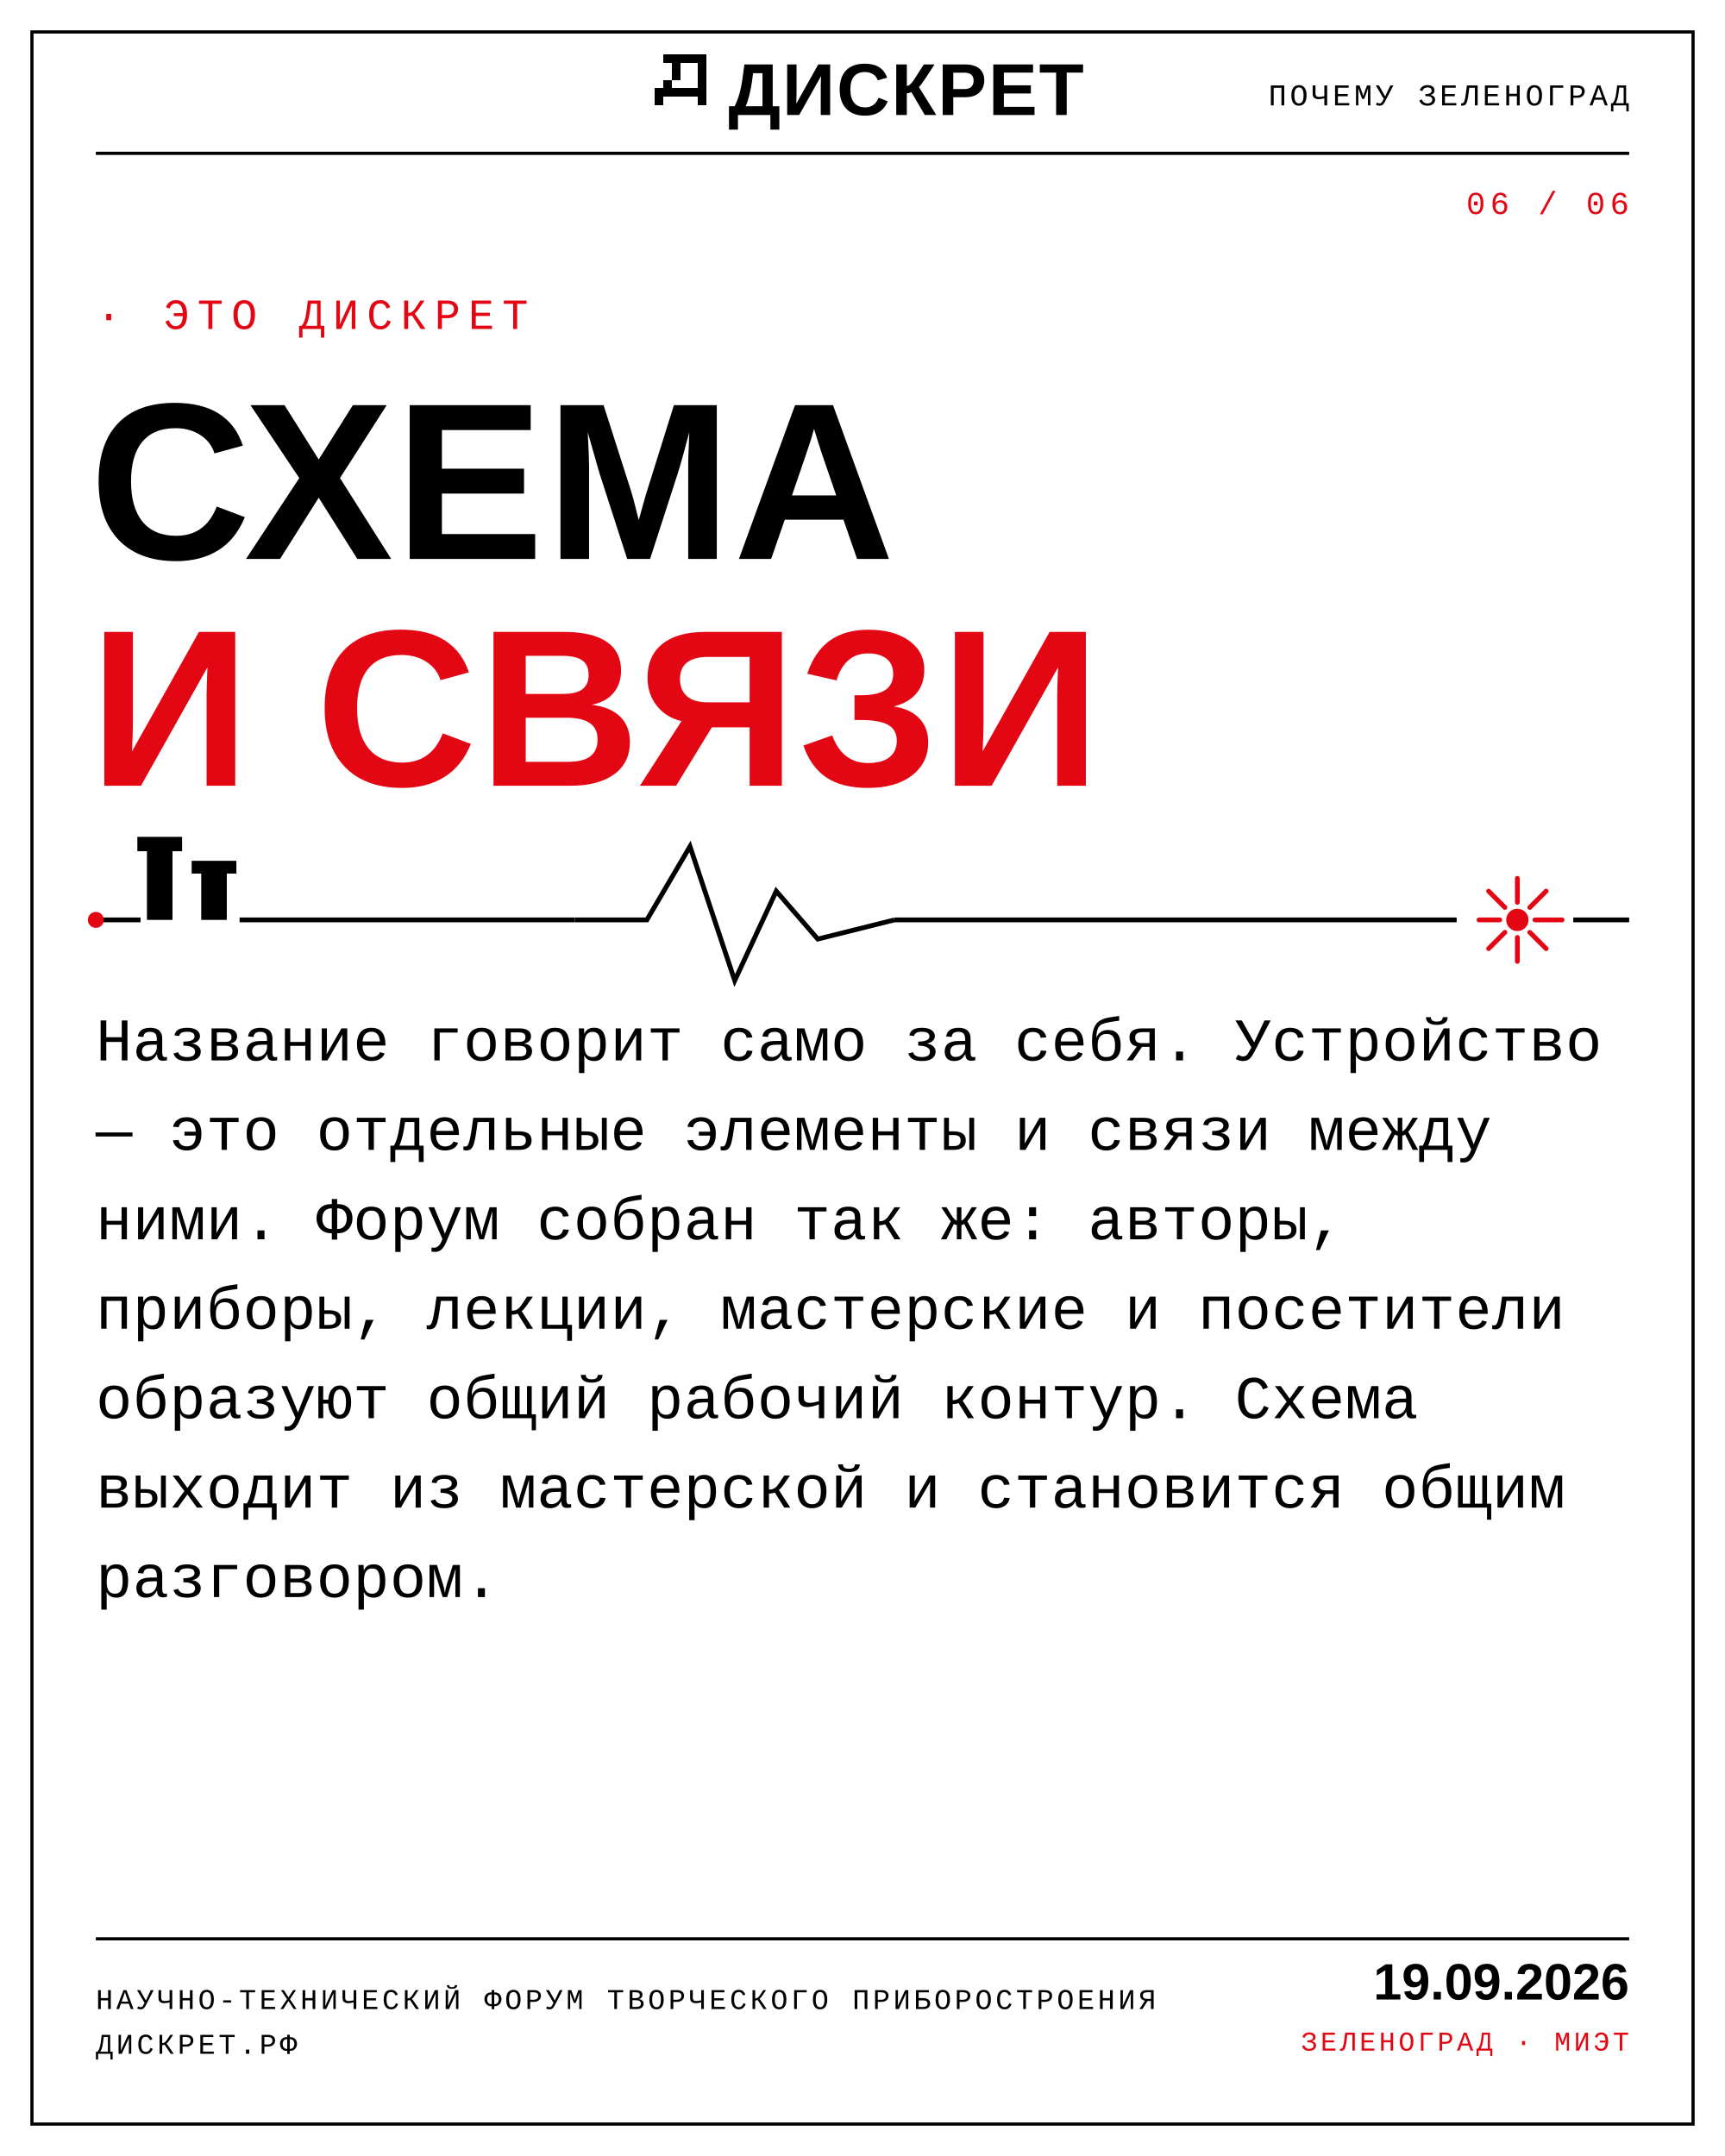
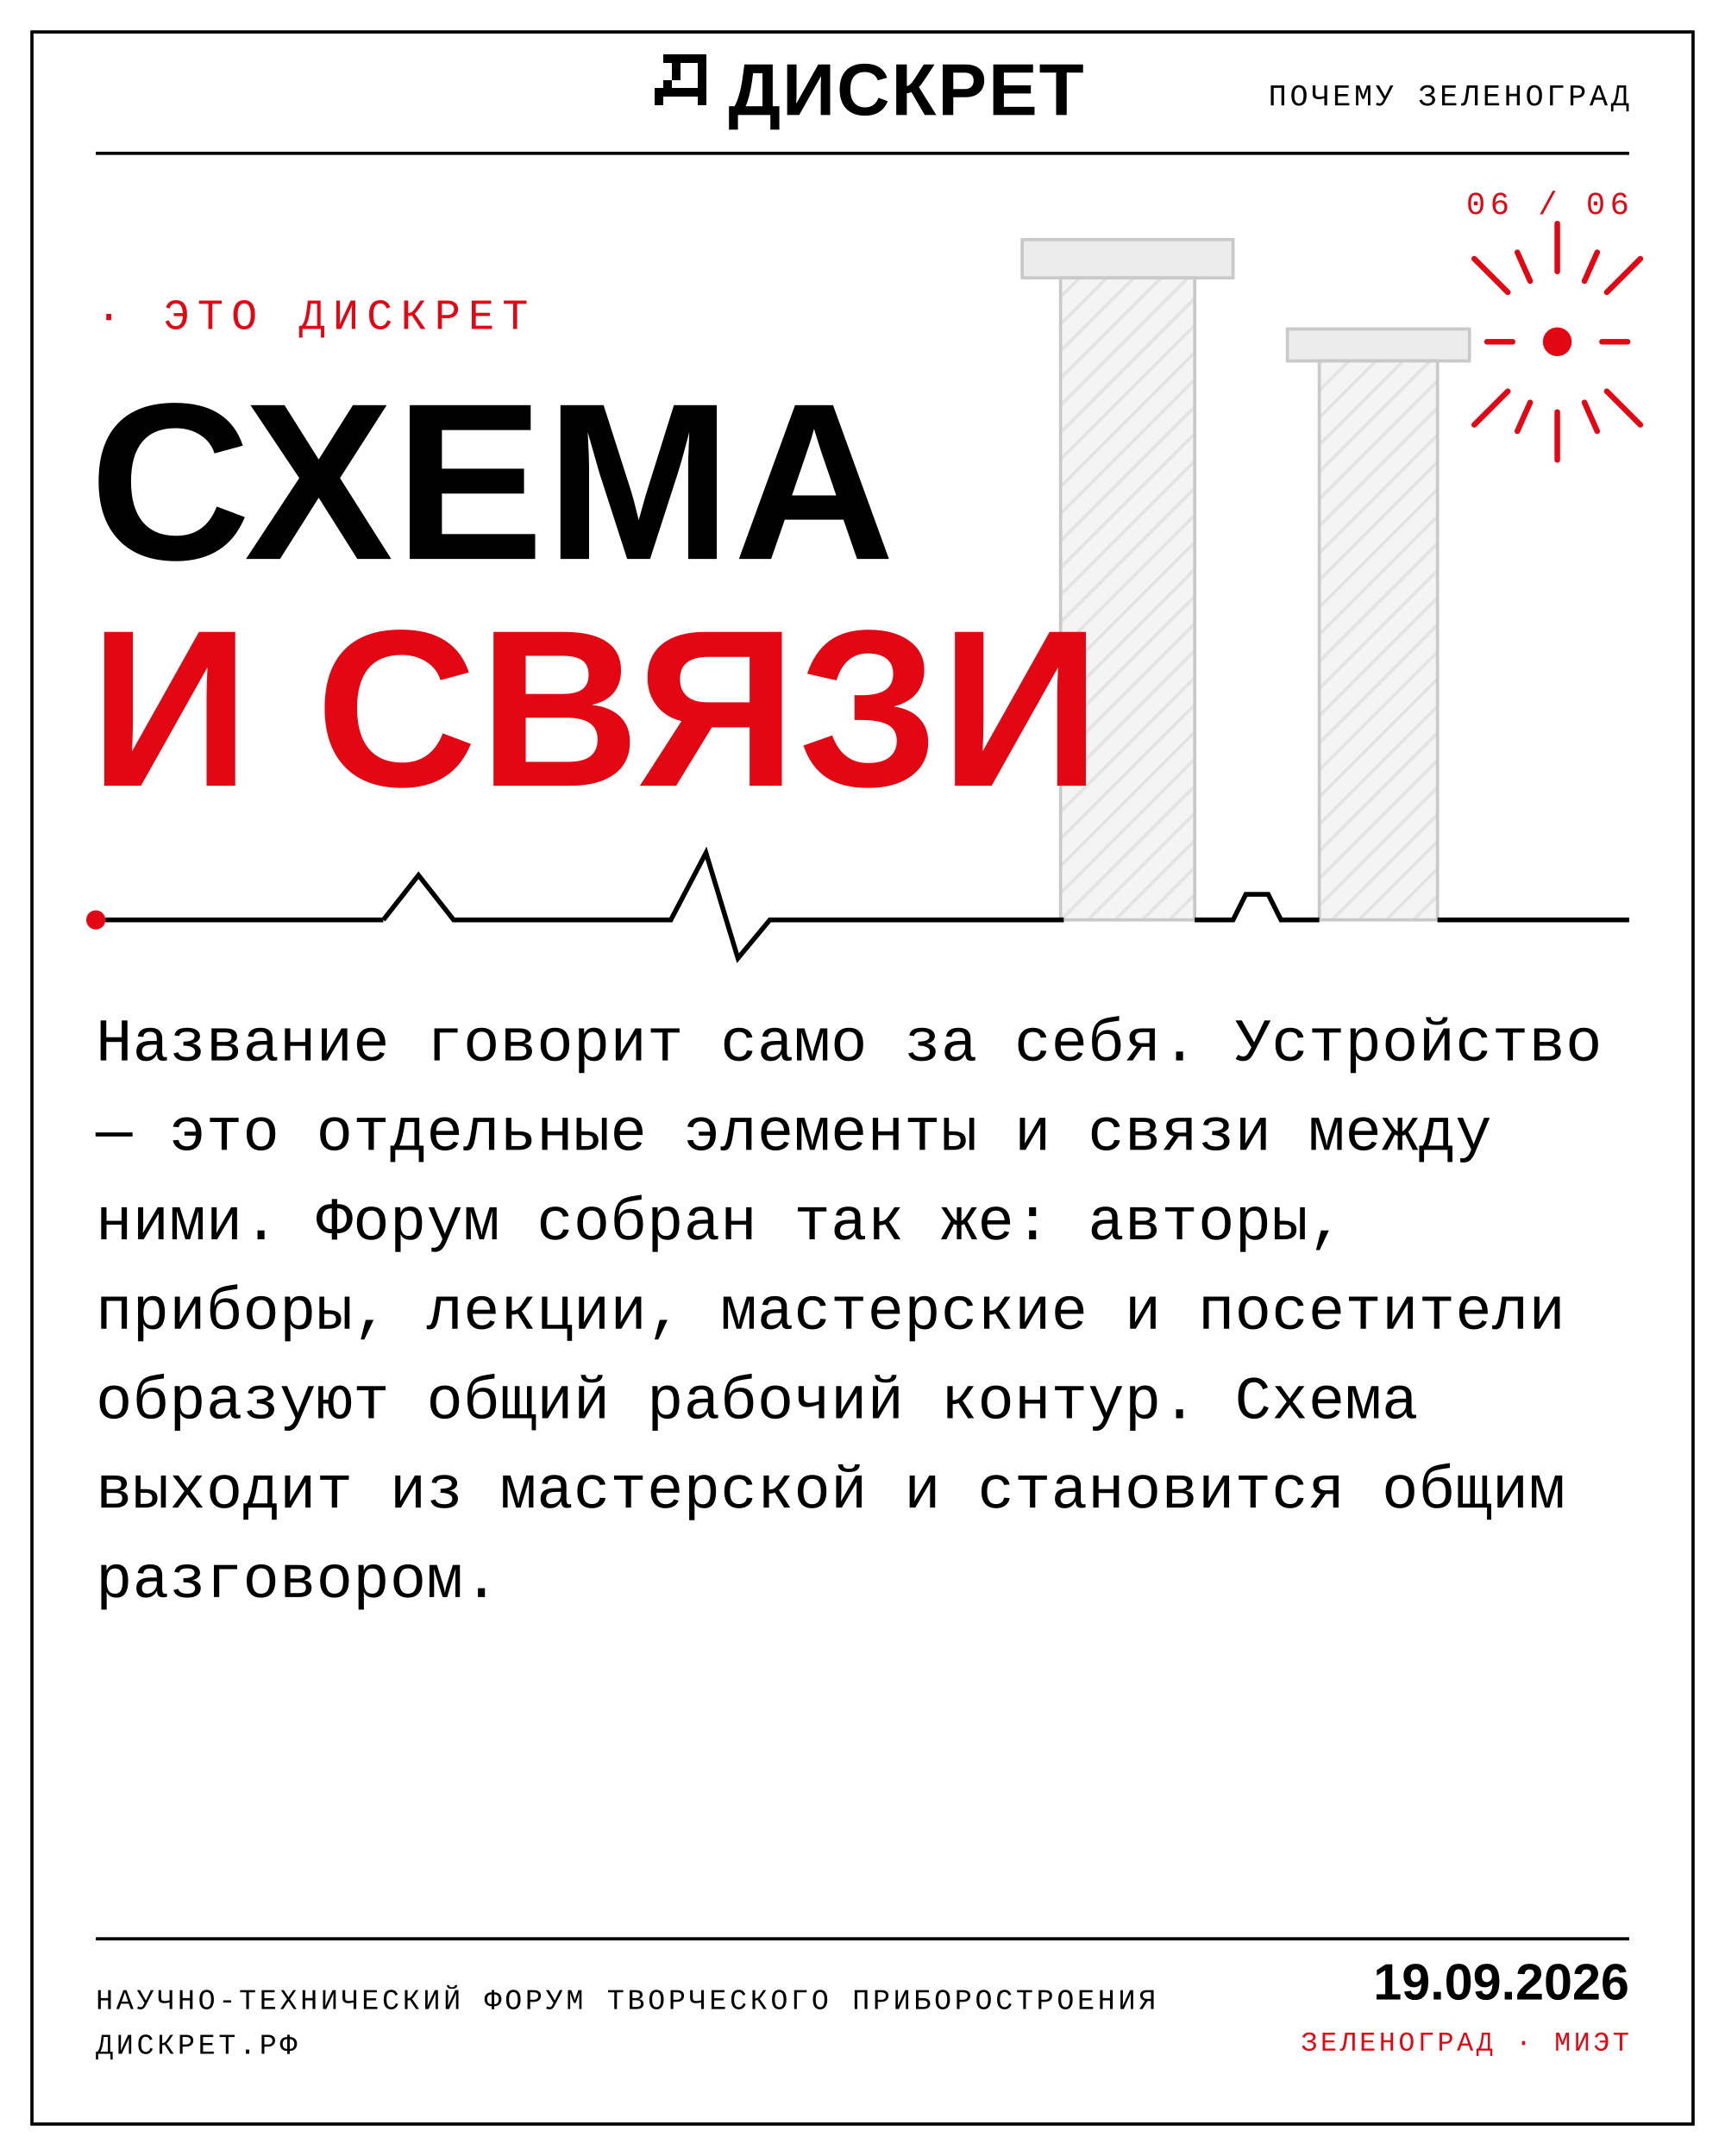
<svg xmlns="http://www.w3.org/2000/svg" width="1080" height="1350" viewBox="0 0 1080 1350" fill="none" font-family="'Arial Narrow','Helvetica Neue',Arial,sans-serif">
  <defs>
    <g id="logoD" shape-rendering="crispEdges" transform="scale(0.66667)">
      <rect x="10" y="0" width="2" height="12" />
      <rect x="2" y="0" width="8" height="2" />
      <rect x="4" y="2" width="2" height="4" />
      <rect x="2" y="6" width="2" height="2" />
      <rect x="0" y="8" width="12" height="2" />
      <rect x="0" y="10" width="2" height="2" />
    </g>
+     <pattern id="th" width="12" height="12" patternTransform="rotate(45)" patternUnits="userSpaceOnUse">
+       <rect width="12" height="12" fill="#f4f4f4" />
+       <line x1="0" y1="0" x2="0" y2="12" stroke="#e3e3e3" stroke-width="4" />
+     </pattern>
  </defs>
  <rect width="1080" height="1350" fill="#FFFFFF" />
  <rect x="20" y="20" width="1040" height="1310" fill="none" stroke="#000" stroke-width="2" />
  <use href="#logoD" fill="#000" transform="translate(410,34) scale(4.0)" />
  <text x="456" y="72" font-weight="800" font-size="46" letter-spacing="1" fill="#000">ДИСКРЕТ</text>
  <text x="1020" y="66" text-anchor="end" font-family="'Courier New',monospace" font-size="19" letter-spacing="2" fill="#000">ПОЧЕМУ ЗЕЛЕНОГРАД</text>
  <line x1="60" y1="96" x2="1020" y2="96" stroke="#000" stroke-width="2" />
  <text x="1020" y="134" text-anchor="end" font-family="'Courier New',monospace" font-size="20" letter-spacing="3" fill="#E30613">06 / 06</text>
+   <g stroke="#c9c9c9" stroke-width="2">
+     <rect x="640" y="150" width="132" height="24" fill="#ececec" />
+     <rect x="664" y="174" width="84" height="402" fill="url(#th)" />
+     <rect x="806" y="206" width="114" height="20" fill="#ececec" />
+     <rect x="826" y="226" width="74" height="350" fill="url(#th)" />
+   </g>
+   <g stroke="#E30613" stroke-width="3.5" stroke-linecap="round">
+     <line x1="975" y1="170" x2="975" y2="140" />
+     <line x1="975" y1="258" x2="975" y2="288" />
+     <line x1="931" y1="214" x2="947" y2="214" />
+     <line x1="1003" y1="214" x2="1019" y2="214" />
+     <line x1="944" y1="183" x2="923" y2="162" />
+     <line x1="1006" y1="183" x2="1027" y2="162" />
+     <line x1="944" y1="245" x2="923" y2="266" />
+     <line x1="1006" y1="245" x2="1027" y2="266" />
+     <line x1="958" y1="176" x2="950" y2="158" />
+     <line x1="992" y1="176" x2="1000" y2="158" />
+     <line x1="958" y1="252" x2="950" y2="270" />
+     <line x1="992" y1="252" x2="1000" y2="270" />
+   </g>
+   <circle cx="975" cy="214" r="9" fill="#E30613" />
  <text x="60" y="206" font-family="'Courier New',monospace" font-size="27" letter-spacing="5" fill="#E30613">· ЭТО ДИСКРЕТ</text>
  <text x="56" y="350" font-weight="800" font-size="140" letter-spacing="1" fill="#000">СХЕМА</text>
  <text x="56" y="492" font-weight="800" font-size="140" letter-spacing="1" fill="#E30613">И СВЯЗИ</text>
+   <circle cx="60" cy="576" r="6" fill="#E30613" />
  <g stroke="#000" stroke-width="3" fill="none">
-     <line x1="60" y1="576" x2="88" y2="576" />
-     <line x1="150" y1="576" x2="360" y2="576" />
-     <polyline points="360,576 405,576 432,530 460,614 486,558 512,588 560,576" />
-     <line x1="560" y1="576" x2="912" y2="576" />
+     <line x1="66" y1="576" x2="240" y2="576" />
+     <polyline points="240,576 262,548 284,576 420,576 442,534 462,600 482,576 666,576" />
+     <polyline points="748,576 772,576 780,560 794,560 802,576 826,576" />
+     <line x1="900" y1="576" x2="1020" y2="576" />
  </g>
-   <g fill="#000">
-     <rect x="92" y="532" width="16" height="44" />
-     <rect x="86" y="524" width="28" height="9" />
-     <rect x="126" y="546" width="16" height="30" />
-     <rect x="120" y="539" width="28" height="8" />
-   </g>
-   <g stroke="#E30613" stroke-width="3" stroke-linecap="round">
-     <line x1="961" y1="576" x2="978" y2="576" />
-     <line x1="939" y1="576" x2="926" y2="576" />
-     <line x1="950" y1="565" x2="950" y2="550" />
-     <line x1="950" y1="587" x2="950" y2="602" />
-     <line x1="957.8" y1="568.2" x2="968" y2="558" />
-     <line x1="942.2" y1="583.8" x2="932" y2="594" />
-     <line x1="957.8" y1="583.8" x2="968" y2="594" />
-     <line x1="942.2" y1="568.2" x2="932" y2="558" />
-   </g>
-   <circle cx="950" cy="576" r="7" fill="#E30613" />
-   <circle cx="60" cy="576" r="5" fill="#E30613" />
-   <line x1="985" y1="576" x2="1020" y2="576" stroke="#000" stroke-width="3" />
  <text x="60" y="664" font-family="'Courier New',monospace" font-size="38" letter-spacing="0.2" fill="#000">Название говорит само за себя. Устройство</text>
  <text x="60" y="720" font-family="'Courier New',monospace" font-size="38" letter-spacing="0.2" fill="#000">— это отдельные элементы и связи между</text>
  <text x="60" y="776" font-family="'Courier New',monospace" font-size="38" letter-spacing="0.2" fill="#000">ними. Форум собран так же: авторы,</text>
  <text x="60" y="832" font-family="'Courier New',monospace" font-size="38" letter-spacing="0.2" fill="#000">приборы, лекции, мастерские и посетители</text>
  <text x="60" y="888" font-family="'Courier New',monospace" font-size="38" letter-spacing="0.2" fill="#000">образуют общий рабочий контур. Схема</text>
  <text x="60" y="944" font-family="'Courier New',monospace" font-size="38" letter-spacing="0.2" fill="#000">выходит из мастерской и становится общим</text>
  <text x="60" y="1000" font-family="'Courier New',monospace" font-size="38" letter-spacing="0.2" fill="#000">разговором.</text>
  <line x1="60" y1="1214" x2="1020" y2="1214" stroke="#000" stroke-width="2" />
  <text x="60" y="1258" font-family="'Courier New',monospace" font-size="18" letter-spacing="2" fill="#000">НАУЧНО-ТЕХНИЧЕСКИЙ ФОРУМ ТВОРЧЕСКОГО ПРИБОРОСТРОЕНИЯ</text>
  <text x="60" y="1286" font-family="'Courier New',monospace" font-size="18" letter-spacing="2" fill="#000">ДИСКРЕТ.РФ</text>
  <text x="1020" y="1252" text-anchor="end" font-weight="800" font-size="32" fill="#000">19.09.2026</text>
  <text x="1020" y="1284" text-anchor="end" font-family="'Courier New',monospace" font-size="17" letter-spacing="2" fill="#E30613">ЗЕЛЕНОГРАД · МИЭТ</text>
</svg>
